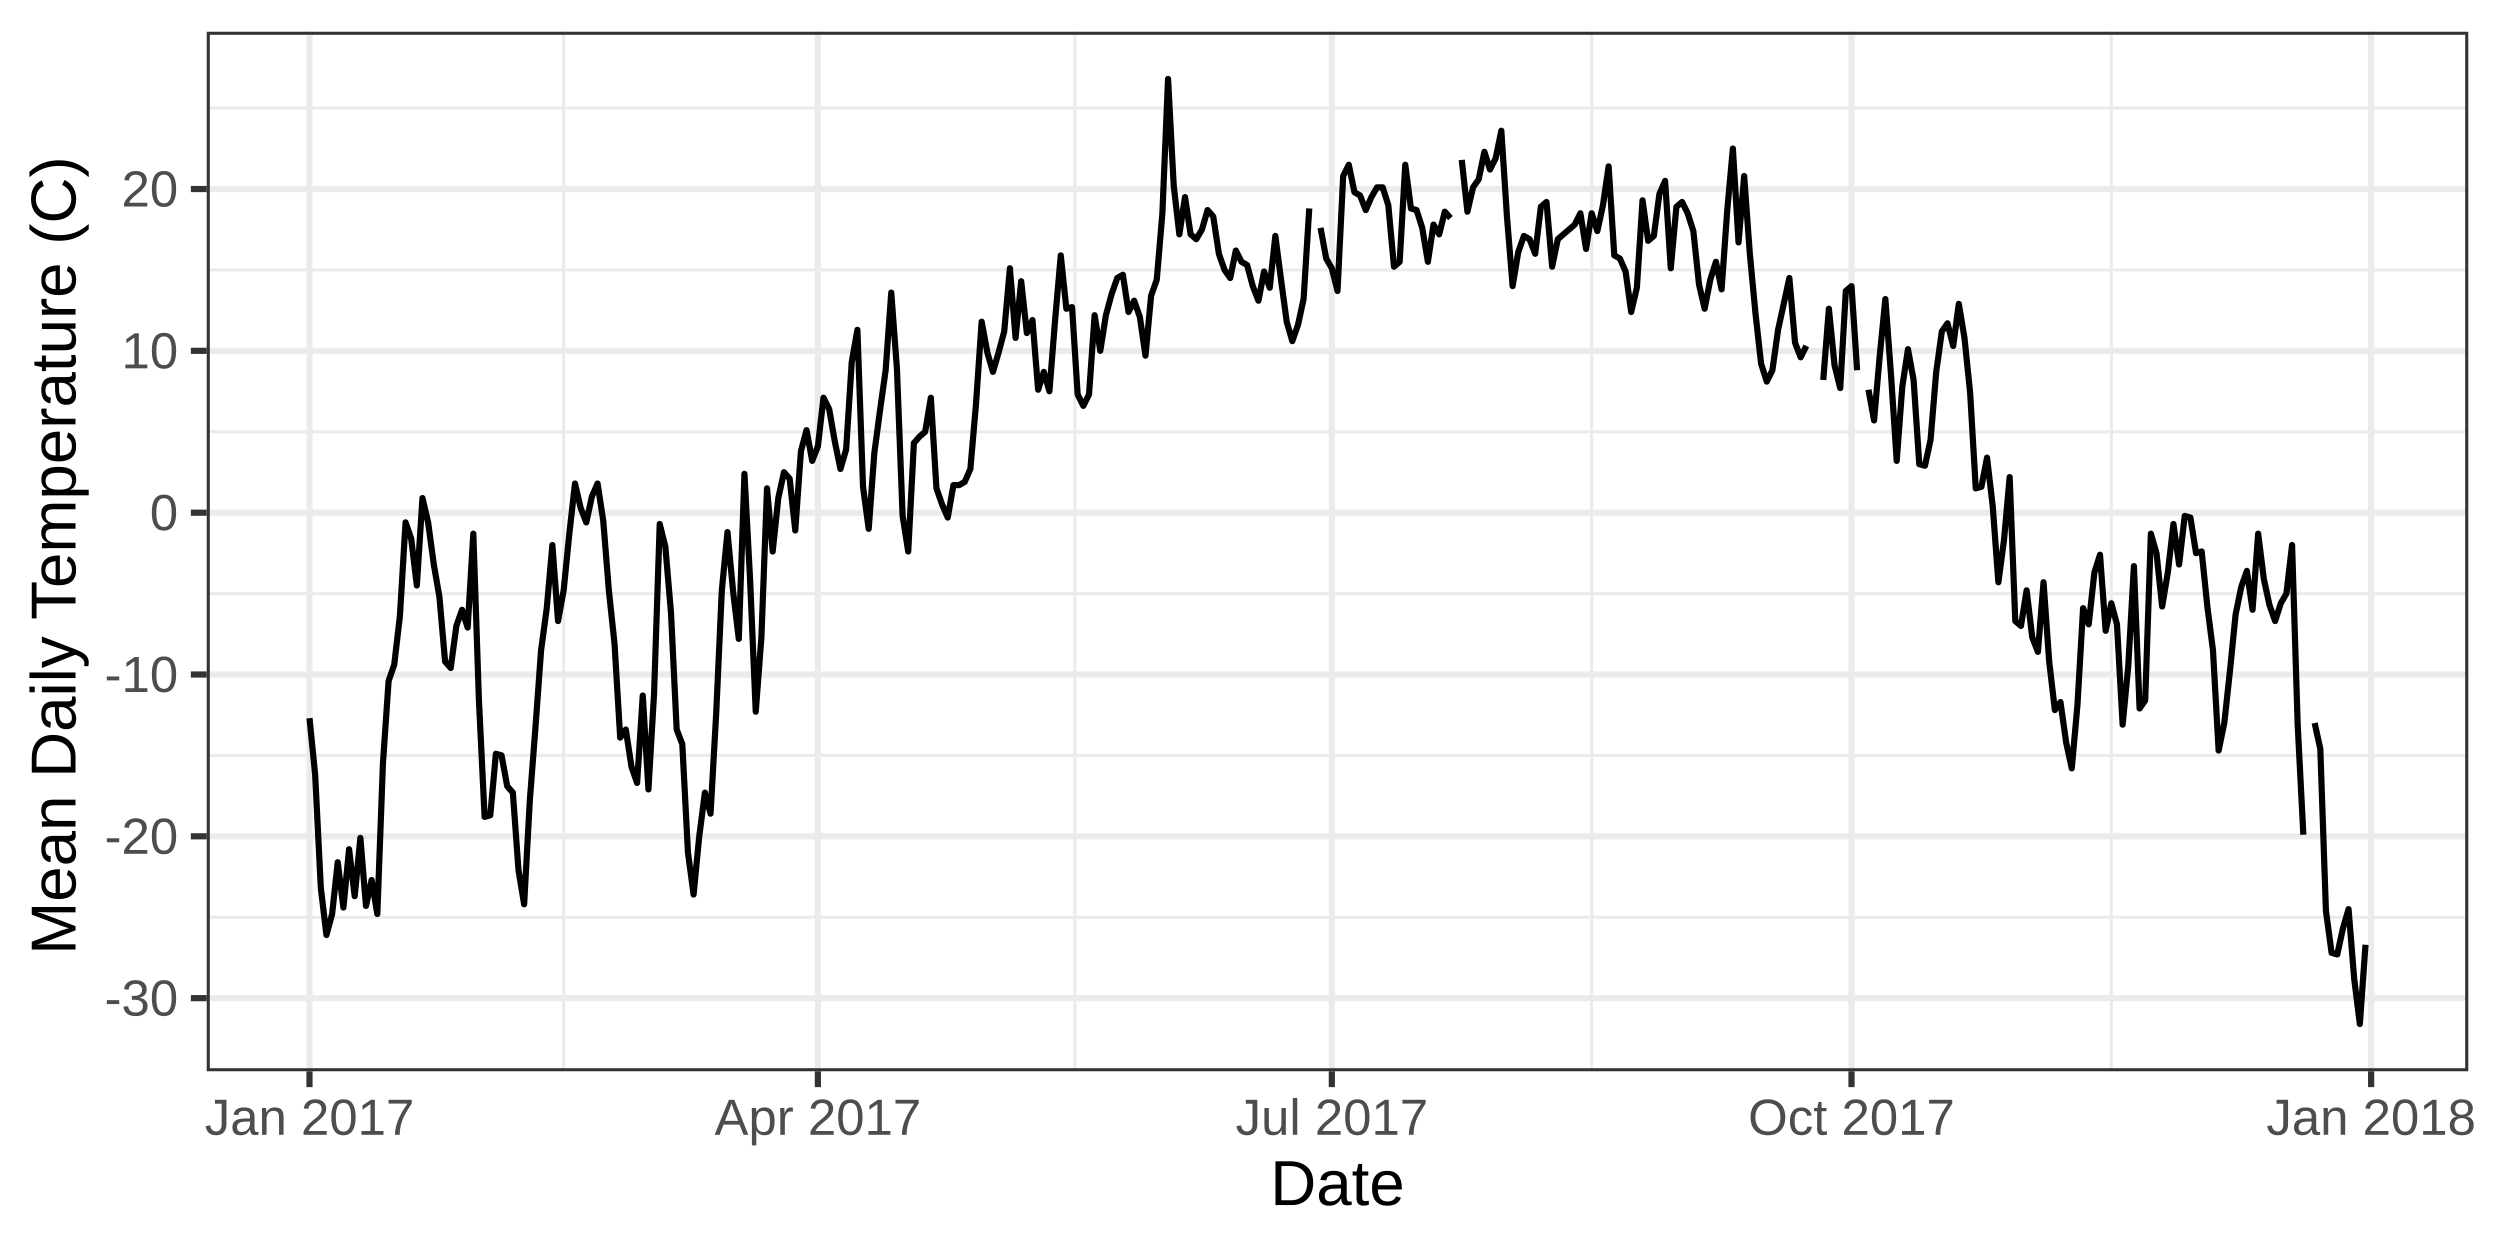
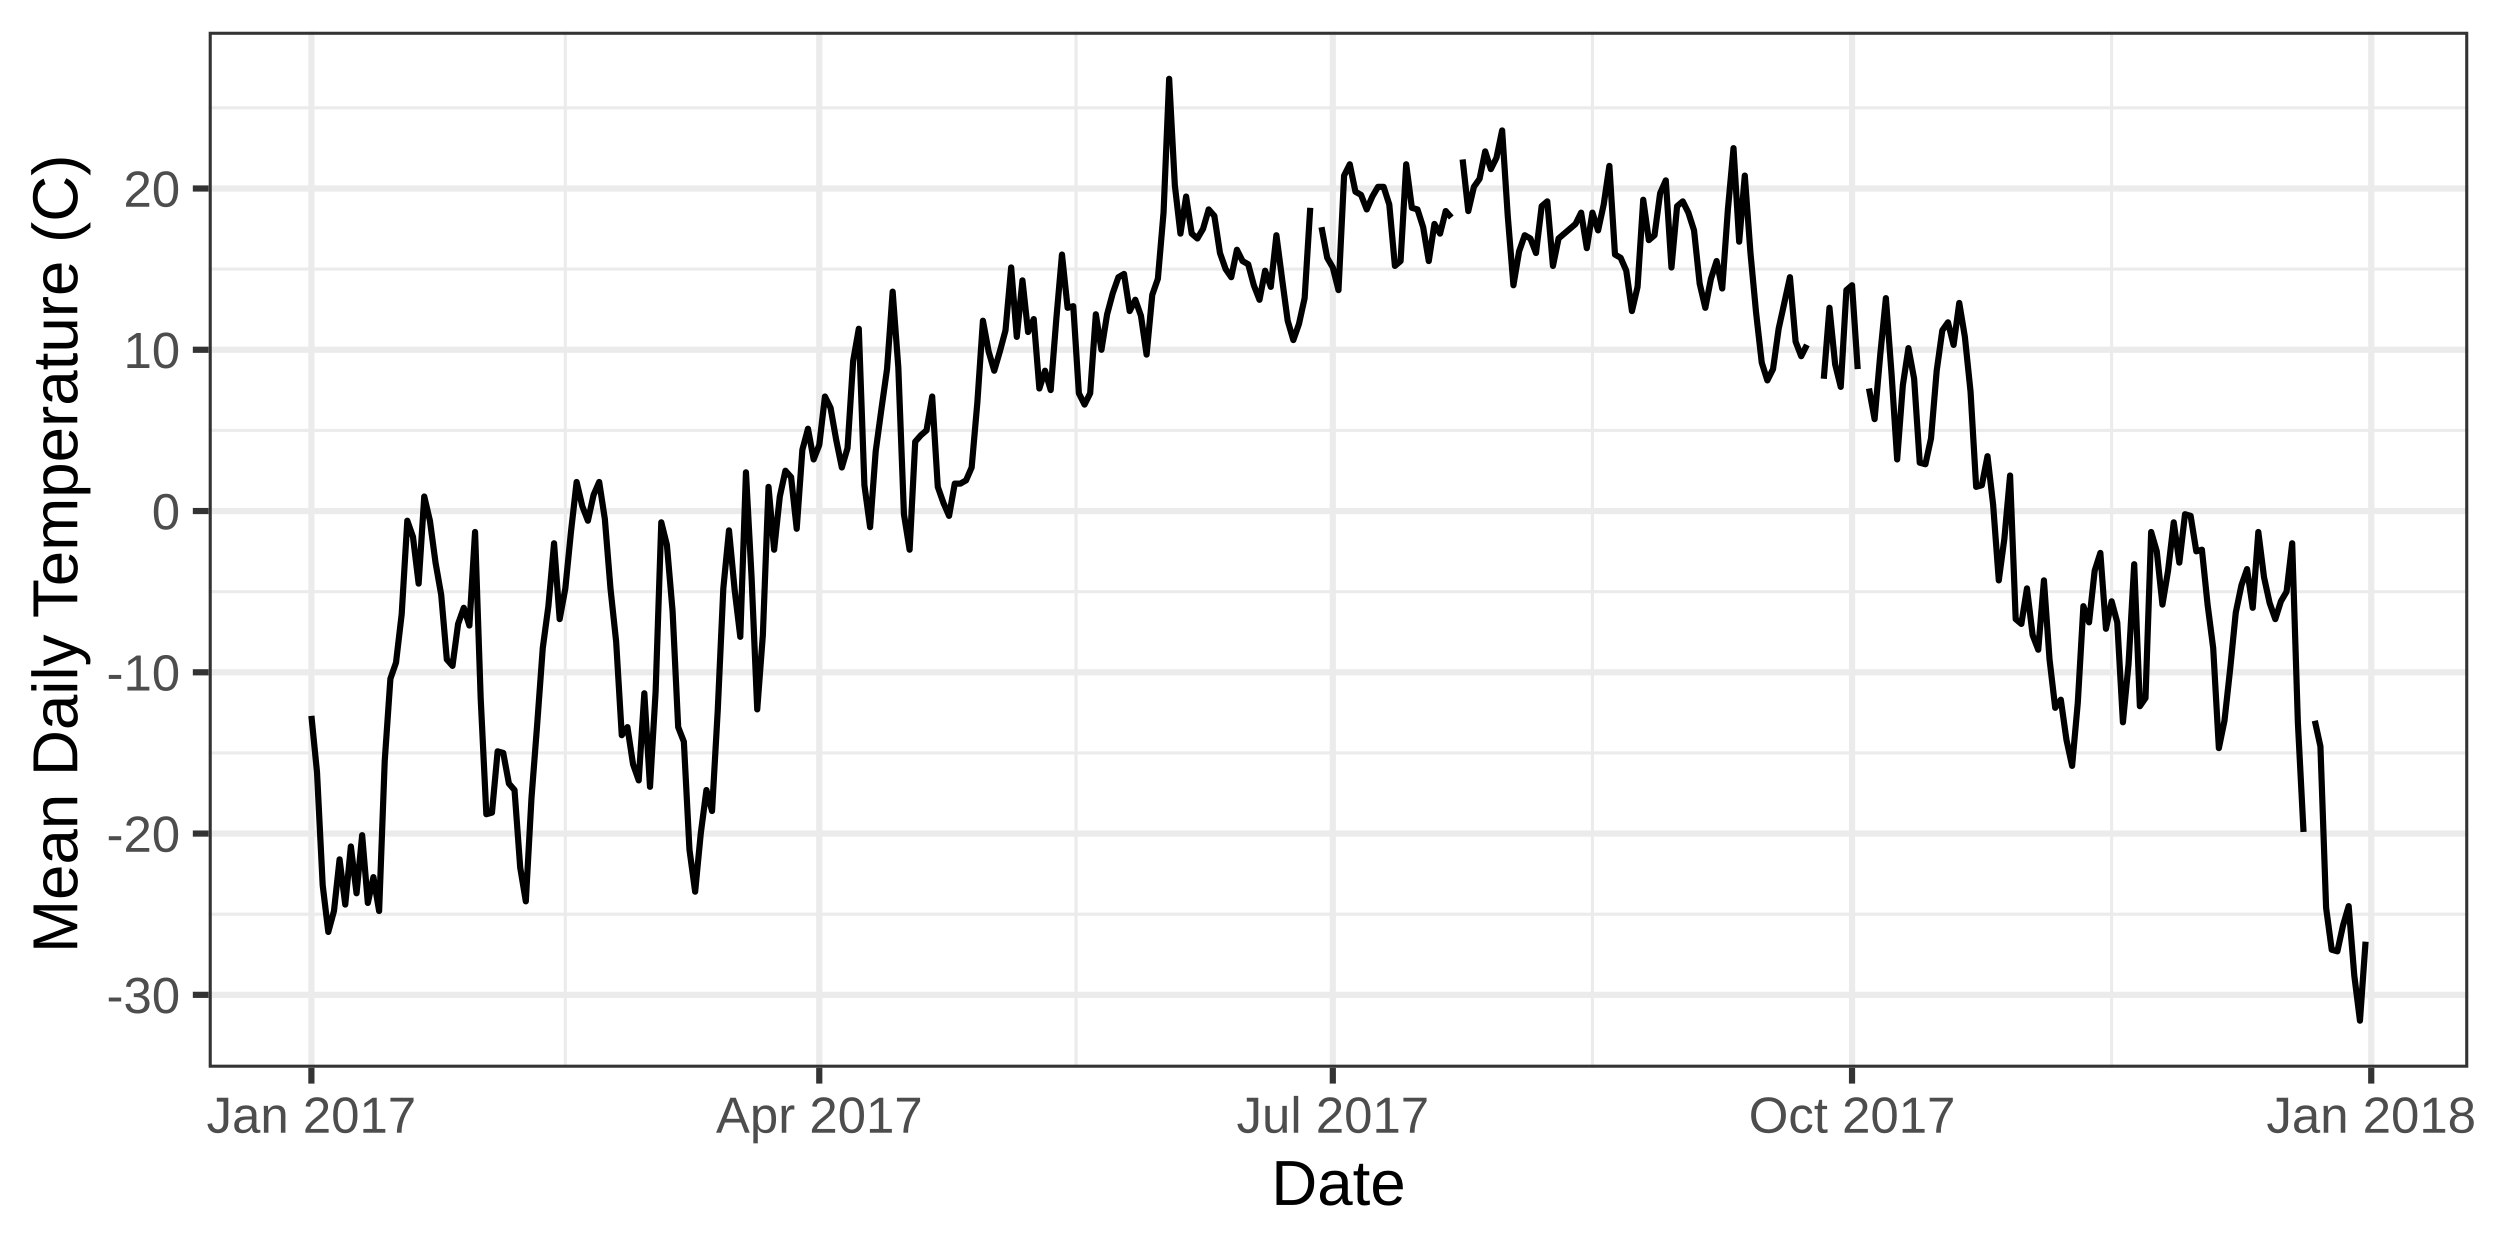
<svg xmlns="http://www.w3.org/2000/svg" viewBox="0 0 432.00 216.00">
  <defs>
    <style type="text/css">
    line, polyline, polygon, path, rect, circle {
      fill: none;
      stroke: #000000;
      stroke-linecap: round;
      stroke-linejoin: round;
      stroke-miterlimit: 10.00;
    }
  </style>
  </defs>
  <rect width="100%" height="100%" style="stroke: none; fill: #FFFFFF;" />
-   <rect x="0.00" y="0.00" width="432.00" height="216.00" style="stroke-width: 1.07; stroke: #FFFFFF; fill: #FFFFFF;" />
+   <rect x="0.00" y="0" width="432.00" height="216.00" style="stroke-width: 1.07; stroke: #FFFFFF; fill: #FFFFFF;" />
  <defs>
-     <clipPath id="cpMzUuNzJ8NDI2LjUyfDE4NS4xMnw1LjQ4">
-       <rect x="35.72" y="5.48" width="390.80" height="179.64" />
+     <clipPath id="cpMzYuMDZ8NDI2LjUyfDE4NC41MXw1LjQ4">
+       <rect x="36.06" y="5.48" width="390.46" height="179.03" />
    </clipPath>
  </defs>
-   <rect x="35.72" y="5.48" width="390.80" height="179.64" style="stroke-width: 1.07; stroke: none; fill: #FFFFFF;" clip-path="url(#cpMzUuNzJ8NDI2LjUyfDE4NS4xMnw1LjQ4)" />
-   <polyline points="35.72,158.50 426.52,158.50 " style="stroke-width: 0.53; stroke: #EBEBEB; stroke-linecap: butt;" clip-path="url(#cpMzUuNzJ8NDI2LjUyfDE4NS4xMnw1LjQ4)" />
-   <polyline points="35.72,130.53 426.52,130.53 " style="stroke-width: 0.53; stroke: #EBEBEB; stroke-linecap: butt;" clip-path="url(#cpMzUuNzJ8NDI2LjUyfDE4NS4xMnw1LjQ4)" />
-   <polyline points="35.72,102.57 426.52,102.57 " style="stroke-width: 0.53; stroke: #EBEBEB; stroke-linecap: butt;" clip-path="url(#cpMzUuNzJ8NDI2LjUyfDE4NS4xMnw1LjQ4)" />
-   <polyline points="35.72,74.61 426.52,74.61 " style="stroke-width: 0.53; stroke: #EBEBEB; stroke-linecap: butt;" clip-path="url(#cpMzUuNzJ8NDI2LjUyfDE4NS4xMnw1LjQ4)" />
-   <polyline points="35.72,46.64 426.52,46.64 " style="stroke-width: 0.53; stroke: #EBEBEB; stroke-linecap: butt;" clip-path="url(#cpMzUuNzJ8NDI2LjUyfDE4NS4xMnw1LjQ4)" />
-   <polyline points="35.72,18.68 426.52,18.68 " style="stroke-width: 0.53; stroke: #EBEBEB; stroke-linecap: butt;" clip-path="url(#cpMzUuNzJ8NDI2LjUyfDE4NS4xMnw1LjQ4)" />
-   <polyline points="97.40,185.12 97.40,5.48 " style="stroke-width: 0.53; stroke: #EBEBEB; stroke-linecap: butt;" clip-path="url(#cpMzUuNzJ8NDI2LjUyfDE4NS4xMnw1LjQ4)" />
-   <polyline points="185.74,185.12 185.74,5.48 " style="stroke-width: 0.53; stroke: #EBEBEB; stroke-linecap: butt;" clip-path="url(#cpMzUuNzJ8NDI2LjUyfDE4NS4xMnw1LjQ4)" />
-   <polyline points="275.04,185.12 275.04,5.48 " style="stroke-width: 0.53; stroke: #EBEBEB; stroke-linecap: butt;" clip-path="url(#cpMzUuNzJ8NDI2LjUyfDE4NS4xMnw1LjQ4)" />
-   <polyline points="364.84,185.12 364.84,5.48 " style="stroke-width: 0.53; stroke: #EBEBEB; stroke-linecap: butt;" clip-path="url(#cpMzUuNzJ8NDI2LjUyfDE4NS4xMnw1LjQ4)" />
-   <polyline points="35.72,172.48 426.52,172.48 " style="stroke-width: 1.07; stroke: #EBEBEB; stroke-linecap: butt;" clip-path="url(#cpMzUuNzJ8NDI2LjUyfDE4NS4xMnw1LjQ4)" />
-   <polyline points="35.72,144.51 426.52,144.51 " style="stroke-width: 1.07; stroke: #EBEBEB; stroke-linecap: butt;" clip-path="url(#cpMzUuNzJ8NDI2LjUyfDE4NS4xMnw1LjQ4)" />
-   <polyline points="35.72,116.55 426.52,116.55 " style="stroke-width: 1.07; stroke: #EBEBEB; stroke-linecap: butt;" clip-path="url(#cpMzUuNzJ8NDI2LjUyfDE4NS4xMnw1LjQ4)" />
-   <polyline points="35.72,88.59 426.52,88.59 " style="stroke-width: 1.07; stroke: #EBEBEB; stroke-linecap: butt;" clip-path="url(#cpMzUuNzJ8NDI2LjUyfDE4NS4xMnw1LjQ4)" />
-   <polyline points="35.72,60.62 426.52,60.62 " style="stroke-width: 1.07; stroke: #EBEBEB; stroke-linecap: butt;" clip-path="url(#cpMzUuNzJ8NDI2LjUyfDE4NS4xMnw1LjQ4)" />
-   <polyline points="35.72,32.66 426.52,32.66 " style="stroke-width: 1.07; stroke: #EBEBEB; stroke-linecap: butt;" clip-path="url(#cpMzUuNzJ8NDI2LjUyfDE4NS4xMnw1LjQ4)" />
-   <polyline points="53.48,185.12 53.48,5.48 " style="stroke-width: 1.07; stroke: #EBEBEB; stroke-linecap: butt;" clip-path="url(#cpMzUuNzJ8NDI2LjUyfDE4NS4xMnw1LjQ4)" />
-   <polyline points="141.33,185.12 141.33,5.48 " style="stroke-width: 1.07; stroke: #EBEBEB; stroke-linecap: butt;" clip-path="url(#cpMzUuNzJ8NDI2LjUyfDE4NS4xMnw1LjQ4)" />
-   <polyline points="230.14,185.12 230.14,5.48 " style="stroke-width: 1.07; stroke: #EBEBEB; stroke-linecap: butt;" clip-path="url(#cpMzUuNzJ8NDI2LjUyfDE4NS4xMnw1LjQ4)" />
-   <polyline points="319.94,185.12 319.94,5.48 " style="stroke-width: 1.07; stroke: #EBEBEB; stroke-linecap: butt;" clip-path="url(#cpMzUuNzJ8NDI2LjUyfDE4NS4xMnw1LjQ4)" />
-   <polyline points="409.73,185.12 409.73,5.48 " style="stroke-width: 1.07; stroke: #EBEBEB; stroke-linecap: butt;" clip-path="url(#cpMzUuNzJ8NDI2LjUyfDE4NS4xMnw1LjQ4)" />
-   <polyline points="53.48,124.10 54.46,133.89 55.44,153.46 56.41,161.57 57.39,157.94 58.36,148.99 59.34,156.82 60.32,146.75 61.29,154.86 62.27,144.79 63.24,156.54 64.22,152.07 65.20,157.94 66.17,131.93 67.15,117.67 68.12,114.87 69.10,106.48 70.08,90.27 71.05,93.06 72.03,101.17 73.00,86.07 73.98,90.27 74.96,97.54 75.93,103.13 76.91,114.31 77.88,115.43 78.86,108.16 79.84,105.37 80.81,108.44 81.79,92.22 82.76,121.03 83.74,141.16 84.72,140.88 85.69,130.25 86.67,130.53 87.64,135.85 88.62,136.96 89.60,150.39 90.57,156.26 91.55,138.36 92.52,125.78 93.50,112.36 94.48,105.09 95.45,94.18 96.43,107.32 97.40,102.01 98.38,92.22 99.36,83.55 100.33,87.75 101.31,90.27 102.28,85.79 103.26,83.55 104.24,89.99 105.21,102.01 106.19,111.24 107.17,127.46 108.14,126.06 109.12,132.49 110.09,135.29 111.07,120.19 112.05,136.41 113.02,119.91 114.00,90.55 114.97,94.46 115.95,105.93 116.93,126.06 117.90,128.58 118.88,147.31 119.85,154.58 120.83,144.51 121.81,136.96 122.78,140.60 123.76,123.26 124.73,102.01 125.71,91.94 126.69,102.29 127.66,110.40 128.64,81.88 129.61,100.05 130.59,122.98 131.57,110.12 132.54,84.39 133.52,95.30 134.49,86.07 135.47,81.60 136.45,82.72 137.42,91.66 138.40,77.96 139.37,74.33 140.35,79.64 141.33,77.12 142.30,68.73 143.28,70.69 144.25,76.28 145.23,81.04 146.21,77.68 147.18,62.58 148.16,56.99 149.13,84.11 150.11,91.38 151.09,78.24 152.06,70.97 153.04,63.98 154.01,50.56 154.99,63.70 155.97,89.15 156.94,95.30 157.92,76.56 158.89,75.44 159.87,74.61 160.85,68.73 161.82,84.39 162.80,87.19 163.77,89.43 164.75,83.83 165.73,83.83 166.70,83.27 167.68,81.04 168.65,69.85 169.63,55.59 170.61,60.90 171.58,64.26 172.56,60.90 173.53,57.27 174.51,46.36 175.49,58.39 176.46,48.60 177.44,57.55 178.41,55.31 179.39,67.34 180.37,64.26 181.34,67.61 182.32,55.31 183.30,44.13 184.27,53.35 185.25,53.07 186.22,68.17 187.20,70.13 188.18,68.17 189.15,54.47 190.13,60.62 191.10,54.47 192.08,50.84 193.06,48.04 194.03,47.48 195.01,53.91 195.98,51.96 196.96,54.75 197.94,61.46 198.91,51.12 199.89,48.32 200.86,36.85 201.84,13.64 202.82,32.10 203.79,40.49 204.77,34.06 205.74,40.49 206.72,41.33 207.70,39.65 208.67,36.30 209.65,37.41 210.62,43.85 211.60,46.64 212.58,48.04 213.55,43.29 214.53,45.24 215.50,45.80 216.48,49.44 217.46,51.96 218.43,46.92 219.41,49.72 220.38,40.77 221.36,48.32 222.34,55.59 223.31,58.95 224.29,56.15 225.26,51.68 226.24,36.02 " style="stroke-width: 1.07; stroke-linecap: butt;" clip-path="url(#cpMzUuNzJ8NDI2LjUyfDE4NS4xMnw1LjQ4)" />
-   <polyline points="228.19,39.37 229.17,44.68 230.14,46.36 231.12,50.28 232.10,30.42 233.07,28.47 234.05,33.22 235.02,33.78 236.00,36.30 236.98,34.06 237.95,32.38 238.93,32.38 239.90,35.46 240.88,46.08 241.86,45.24 242.83,28.47 243.81,36.02 244.78,36.30 245.76,39.37 246.74,45.24 247.71,38.81 248.69,40.49 249.66,36.58 250.64,37.69 " style="stroke-width: 1.07; stroke-linecap: butt;" clip-path="url(#cpMzUuNzJ8NDI2LjUyfDE4NS4xMnw1LjQ4)" />
-   <polyline points="252.59,27.63 253.57,36.58 254.54,32.38 255.52,30.98 256.50,26.23 257.47,29.30 258.45,27.35 259.43,22.59 260.40,37.41 261.38,49.44 262.35,43.57 263.33,40.77 264.31,41.33 265.28,43.85 266.26,35.74 267.23,34.90 268.21,46.08 269.19,41.33 270.16,40.49 271.14,39.65 272.11,38.81 273.09,36.85 274.07,43.01 275.04,36.85 276.02,39.93 276.99,35.46 277.97,28.75 278.95,44.13 279.92,44.68 280.90,46.92 281.87,53.91 282.85,49.72 283.83,34.62 284.80,41.61 285.78,40.77 286.75,33.50 287.73,31.26 288.71,46.36 289.68,35.74 290.66,34.90 291.63,36.85 292.61,39.93 293.59,49.16 294.56,53.35 295.54,48.32 296.51,45.24 297.49,50.00 298.47,36.30 299.44,25.67 300.42,41.89 301.39,30.42 302.37,43.85 303.35,54.19 304.32,62.86 305.30,65.94 306.27,63.98 307.25,56.99 308.23,52.51 309.20,48.04 310.18,59.23 311.15,61.74 312.13,59.78 " style="stroke-width: 1.07; stroke-linecap: butt;" clip-path="url(#cpMzUuNzJ8NDI2LjUyfDE4NS4xMnw1LjQ4)" />
-   <polyline points="315.06,65.66 316.03,53.35 317.01,63.14 317.99,67.06 318.96,50.28 319.94,49.44 320.91,63.98 " style="stroke-width: 1.07; stroke-linecap: butt;" clip-path="url(#cpMzUuNzJ8NDI2LjUyfDE4NS4xMnw1LjQ4)" />
-   <polyline points="322.87,67.34 323.84,72.65 324.82,61.46 325.79,51.68 326.77,64.82 327.75,79.64 328.72,66.78 329.70,60.34 330.67,65.66 331.65,80.20 332.63,80.48 333.60,76.00 334.58,64.26 335.55,57.27 336.53,55.87 337.51,59.78 338.48,52.51 339.46,58.39 340.44,67.89 341.41,84.39 342.39,84.11 343.36,79.08 344.34,87.47 345.32,100.61 346.29,93.34 347.27,82.44 348.24,107.32 349.22,108.16 350.20,102.01 351.17,110.12 352.15,112.64 353.12,100.61 354.10,114.31 355.08,122.70 356.05,121.31 357.03,128.30 358.00,132.77 358.98,121.86 359.96,105.09 360.93,107.88 361.91,98.93 362.88,95.86 363.86,109.00 364.84,104.25 365.81,107.88 366.79,125.22 367.76,115.15 368.74,97.82 369.72,122.42 370.69,121.03 371.67,92.22 372.64,95.58 373.62,104.81 374.60,98.93 375.57,90.55 376.55,97.54 377.52,89.15 378.50,89.43 379.48,95.58 380.45,95.30 381.43,104.81 382.40,112.36 383.38,129.69 384.36,124.94 385.33,115.99 386.31,106.20 387.28,101.45 388.26,98.65 389.24,105.37 390.21,92.22 391.19,100.05 392.16,104.53 393.14,107.32 394.12,104.25 395.09,102.57 396.07,94.18 397.04,125.22 398.02,144.24 " style="stroke-width: 1.07; stroke-linecap: butt;" clip-path="url(#cpMzUuNzJ8NDI2LjUyfDE4NS4xMnw1LjQ4)" />
-   <polyline points="399.97,124.94 400.95,129.41 401.92,157.38 402.90,164.65 403.88,164.93 404.85,160.45 405.83,157.10 406.80,169.12 407.78,176.95 408.76,163.25 " style="stroke-width: 1.07; stroke-linecap: butt;" clip-path="url(#cpMzUuNzJ8NDI2LjUyfDE4NS4xMnw1LjQ4)" />
-   <rect x="35.72" y="5.48" width="390.80" height="179.64" style="stroke-width: 1.07; stroke: #333333;" clip-path="url(#cpMzUuNzJ8NDI2LjUyfDE4NS4xMnw1LjQ4)" />
+   <rect x="36.06" y="5.48" width="390.46" height="179.03" style="stroke-width: 1.07; stroke: none; fill: #FFFFFF;" clip-path="url(#cpMzYuMDZ8NDI2LjUyfDE4NC41MXw1LjQ4)" />
+   <polyline points="36.06,157.98 426.52,157.98 " style="stroke-width: 0.53; stroke: #EBEBEB; stroke-linecap: butt;" clip-path="url(#cpMzYuMDZ8NDI2LjUyfDE4NC41MXw1LjQ4)" />
+   <polyline points="36.06,130.11 426.52,130.11 " style="stroke-width: 0.53; stroke: #EBEBEB; stroke-linecap: butt;" clip-path="url(#cpMzYuMDZ8NDI2LjUyfDE4NC41MXw1LjQ4)" />
+   <polyline points="36.06,102.24 426.52,102.24 " style="stroke-width: 0.53; stroke: #EBEBEB; stroke-linecap: butt;" clip-path="url(#cpMzYuMDZ8NDI2LjUyfDE4NC41MXw1LjQ4)" />
+   <polyline points="36.06,74.37 426.52,74.37 " style="stroke-width: 0.53; stroke: #EBEBEB; stroke-linecap: butt;" clip-path="url(#cpMzYuMDZ8NDI2LjUyfDE4NC41MXw1LjQ4)" />
+   <polyline points="36.06,46.50 426.52,46.50 " style="stroke-width: 0.53; stroke: #EBEBEB; stroke-linecap: butt;" clip-path="url(#cpMzYuMDZ8NDI2LjUyfDE4NC41MXw1LjQ4)" />
+   <polyline points="36.06,18.63 426.52,18.63 " style="stroke-width: 0.53; stroke: #EBEBEB; stroke-linecap: butt;" clip-path="url(#cpMzYuMDZ8NDI2LjUyfDE4NC41MXw1LjQ4)" />
+   <polyline points="97.69,184.51 97.69,5.48 " style="stroke-width: 0.53; stroke: #EBEBEB; stroke-linecap: butt;" clip-path="url(#cpMzYuMDZ8NDI2LjUyfDE4NC41MXw1LjQ4)" />
+   <polyline points="185.94,184.51 185.94,5.48 " style="stroke-width: 0.53; stroke: #EBEBEB; stroke-linecap: butt;" clip-path="url(#cpMzYuMDZ8NDI2LjUyfDE4NC41MXw1LjQ4)" />
+   <polyline points="275.17,184.51 275.17,5.48 " style="stroke-width: 0.53; stroke: #EBEBEB; stroke-linecap: butt;" clip-path="url(#cpMzYuMDZ8NDI2LjUyfDE4NC41MXw1LjQ4)" />
+   <polyline points="364.89,184.51 364.89,5.48 " style="stroke-width: 0.53; stroke: #EBEBEB; stroke-linecap: butt;" clip-path="url(#cpMzYuMDZ8NDI2LjUyfDE4NC41MXw1LjQ4)" />
+   <polyline points="36.06,171.91 426.52,171.91 " style="stroke-width: 1.07; stroke: #EBEBEB; stroke-linecap: butt;" clip-path="url(#cpMzYuMDZ8NDI2LjUyfDE4NC41MXw1LjQ4)" />
+   <polyline points="36.06,144.04 426.52,144.04 " style="stroke-width: 1.07; stroke: #EBEBEB; stroke-linecap: butt;" clip-path="url(#cpMzYuMDZ8NDI2LjUyfDE4NC41MXw1LjQ4)" />
+   <polyline points="36.06,116.17 426.52,116.17 " style="stroke-width: 1.07; stroke: #EBEBEB; stroke-linecap: butt;" clip-path="url(#cpMzYuMDZ8NDI2LjUyfDE4NC41MXw1LjQ4)" />
+   <polyline points="36.06,88.31 426.52,88.31 " style="stroke-width: 1.07; stroke: #EBEBEB; stroke-linecap: butt;" clip-path="url(#cpMzYuMDZ8NDI2LjUyfDE4NC41MXw1LjQ4)" />
+   <polyline points="36.06,60.44 426.52,60.44 " style="stroke-width: 1.07; stroke: #EBEBEB; stroke-linecap: butt;" clip-path="url(#cpMzYuMDZ8NDI2LjUyfDE4NC41MXw1LjQ4)" />
+   <polyline points="36.06,32.57 426.52,32.57 " style="stroke-width: 1.07; stroke: #EBEBEB; stroke-linecap: butt;" clip-path="url(#cpMzYuMDZ8NDI2LjUyfDE4NC41MXw1LjQ4)" />
+   <polyline points="53.81,184.51 53.81,5.48 " style="stroke-width: 1.07; stroke: #EBEBEB; stroke-linecap: butt;" clip-path="url(#cpMzYuMDZ8NDI2LjUyfDE4NC41MXw1LjQ4)" />
+   <polyline points="141.57,184.51 141.57,5.48 " style="stroke-width: 1.07; stroke: #EBEBEB; stroke-linecap: butt;" clip-path="url(#cpMzYuMDZ8NDI2LjUyfDE4NC41MXw1LjQ4)" />
+   <polyline points="230.31,184.51 230.31,5.48 " style="stroke-width: 1.07; stroke: #EBEBEB; stroke-linecap: butt;" clip-path="url(#cpMzYuMDZ8NDI2LjUyfDE4NC41MXw1LjQ4)" />
+   <polyline points="320.03,184.51 320.03,5.48 " style="stroke-width: 1.07; stroke: #EBEBEB; stroke-linecap: butt;" clip-path="url(#cpMzYuMDZ8NDI2LjUyfDE4NC41MXw1LjQ4)" />
+   <polyline points="409.75,184.51 409.75,5.48 " style="stroke-width: 1.07; stroke: #EBEBEB; stroke-linecap: butt;" clip-path="url(#cpMzYuMDZ8NDI2LjUyfDE4NC41MXw1LjQ4)" />
+   <polyline points="53.81,123.70 54.78,133.45 55.76,152.96 56.73,161.04 57.71,157.42 58.68,148.50 59.66,156.31 60.63,146.27 61.61,154.36 62.58,144.32 63.56,156.03 64.53,151.57 65.51,157.42 66.48,131.50 67.46,117.29 68.43,114.50 69.41,106.14 70.38,89.98 71.36,92.76 72.34,100.85 73.31,85.80 74.29,89.98 75.26,97.22 76.24,102.80 77.21,113.95 78.19,115.06 79.16,107.81 80.14,105.03 81.11,108.09 82.09,91.93 83.06,120.63 84.04,140.70 85.01,140.42 85.99,129.83 86.96,130.11 87.94,135.40 88.91,136.52 89.89,149.90 90.86,155.75 91.84,137.91 92.81,125.37 93.79,111.99 94.76,104.75 95.74,93.88 96.71,106.98 97.69,101.68 98.66,91.93 99.64,83.29 100.62,87.47 101.59,89.98 102.57,85.52 103.54,83.29 104.52,89.70 105.49,101.68 106.47,110.88 107.44,127.04 108.42,125.65 109.39,132.06 110.37,134.85 111.34,119.80 112.32,135.96 113.29,119.52 114.27,90.26 115.24,94.16 116.22,105.58 117.19,125.65 118.17,128.16 119.14,146.83 120.12,154.08 121.09,144.04 122.07,136.52 123.04,140.14 124.02,122.86 124.99,101.68 125.97,91.65 126.95,101.96 127.92,110.04 128.90,81.62 129.87,99.73 130.85,122.58 131.82,109.76 132.80,84.13 133.77,94.99 134.75,85.80 135.72,81.34 136.70,82.45 137.67,91.37 138.65,77.72 139.62,74.09 140.60,79.39 141.57,76.88 142.55,68.52 143.52,70.47 144.50,76.04 145.47,80.78 146.45,77.44 147.42,62.39 148.40,56.81 149.37,83.85 150.35,91.09 151.32,77.99 152.30,70.75 153.28,63.78 154.25,50.40 155.23,63.50 156.20,88.86 157.18,94.99 158.15,76.32 159.13,75.21 160.10,74.37 161.08,68.52 162.05,84.13 163.03,86.91 164.00,89.14 164.98,83.57 165.95,83.57 166.93,83.01 167.90,80.78 168.88,69.63 169.85,55.42 170.83,60.72 171.80,64.06 172.78,60.72 173.75,57.09 174.73,46.22 175.70,58.21 176.68,48.45 177.65,57.37 178.63,55.14 179.60,67.13 180.58,64.06 181.56,67.40 182.53,55.14 183.51,43.99 184.48,53.19 185.46,52.91 186.43,67.96 187.41,69.91 188.38,67.96 189.36,54.31 190.33,60.44 191.31,54.31 192.28,50.68 193.26,47.90 194.23,47.34 195.21,53.75 196.18,51.80 197.16,54.58 198.13,61.27 199.11,50.96 200.08,48.17 201.06,36.75 202.03,13.62 203.01,32.01 203.98,40.37 204.96,33.96 205.93,40.37 206.91,41.21 207.89,39.54 208.86,36.19 209.84,37.31 210.81,43.72 211.79,46.50 212.76,47.90 213.74,43.16 214.71,45.11 215.69,45.67 216.66,49.29 217.64,51.80 218.61,46.78 219.59,49.57 220.56,40.65 221.54,48.17 222.51,55.42 223.49,58.76 224.46,55.98 225.44,51.52 226.41,35.91 " style="stroke-width: 1.07; stroke-linecap: butt;" clip-path="url(#cpMzYuMDZ8NDI2LjUyfDE4NC41MXw1LjQ4)" />
+   <polyline points="228.36,39.26 229.34,44.55 230.31,46.22 231.29,50.13 232.26,30.34 233.24,28.39 234.22,33.13 235.19,33.68 236.17,36.19 237.14,33.96 238.12,32.29 239.09,32.29 240.07,35.35 241.04,45.95 242.02,45.11 242.99,28.39 243.97,35.91 244.94,36.19 245.92,39.26 246.89,45.11 247.87,38.70 248.84,40.37 249.82,36.47 250.79,37.58 " style="stroke-width: 1.07; stroke-linecap: butt;" clip-path="url(#cpMzYuMDZ8NDI2LjUyfDE4NC41MXw1LjQ4)" />
+   <polyline points="252.74,27.55 253.72,36.47 254.69,32.29 255.67,30.90 256.64,26.16 257.62,29.22 258.59,27.27 259.57,22.54 260.54,37.31 261.52,49.29 262.50,43.44 263.47,40.65 264.45,41.21 265.42,43.72 266.40,35.63 267.37,34.80 268.35,45.95 269.32,41.21 270.30,40.37 271.27,39.54 272.25,38.70 273.22,36.75 274.20,42.88 275.17,36.75 276.15,39.81 277.12,35.35 278.10,28.67 279.07,43.99 280.05,44.55 281.02,46.78 282.00,53.75 282.97,49.57 283.95,34.52 284.92,41.49 285.90,40.65 286.87,33.40 287.85,31.17 288.83,46.22 289.80,35.63 290.78,34.80 291.75,36.75 292.73,39.81 293.70,49.01 294.68,53.19 295.65,48.17 296.63,45.11 297.60,49.85 298.58,36.19 299.55,25.60 300.53,41.76 301.50,30.34 302.48,43.72 303.45,54.03 304.43,62.67 305.40,65.73 306.38,63.78 307.35,56.81 308.33,52.35 309.30,47.90 310.28,59.04 311.25,61.55 312.23,59.60 " style="stroke-width: 1.07; stroke-linecap: butt;" clip-path="url(#cpMzYuMDZ8NDI2LjUyfDE4NC41MXw1LjQ4)" />
+   <polyline points="315.15,65.45 316.13,53.19 317.11,62.95 318.08,66.85 319.06,50.13 320.03,49.29 321.01,63.78 " style="stroke-width: 1.07; stroke-linecap: butt;" clip-path="url(#cpMzYuMDZ8NDI2LjUyfDE4NC41MXw1LjQ4)" />
+   <polyline points="322.96,67.13 323.93,72.42 324.91,61.27 325.88,51.52 326.86,64.62 327.83,79.39 328.81,66.57 329.78,60.16 330.76,65.45 331.73,79.95 332.71,80.22 333.68,75.76 334.66,64.06 335.63,57.09 336.61,55.70 337.58,59.60 338.56,52.35 339.53,58.21 340.51,67.68 341.48,84.13 342.46,83.85 343.44,78.83 344.41,87.19 345.39,100.29 346.36,93.04 347.34,82.17 348.31,106.98 349.29,107.81 350.26,101.68 351.24,109.76 352.21,112.27 353.19,100.29 354.16,113.95 355.14,122.31 356.11,120.91 357.09,127.88 358.06,132.34 359.04,121.47 360.01,104.75 360.99,107.54 361.96,98.62 362.94,95.55 363.91,108.65 364.89,103.91 365.86,107.54 366.84,124.81 367.81,114.78 368.79,97.50 369.77,122.03 370.74,120.63 371.72,91.93 372.69,95.27 373.67,104.47 374.64,98.62 375.62,90.26 376.59,97.22 377.57,88.86 378.54,89.14 379.52,95.27 380.49,94.99 381.47,104.47 382.44,111.99 383.42,129.27 384.39,124.54 385.37,115.62 386.34,105.86 387.32,101.13 388.29,98.34 389.27,105.03 390.24,91.93 391.22,99.73 392.19,104.19 393.17,106.98 394.14,103.91 395.12,102.24 396.09,93.88 397.07,124.81 398.05,143.76 " style="stroke-width: 1.07; stroke-linecap: butt;" clip-path="url(#cpMzYuMDZ8NDI2LjUyfDE4NC41MXw1LjQ4)" />
+   <polyline points="400.00,124.54 400.97,128.99 401.95,156.86 402.92,164.11 403.90,164.39 404.87,159.93 405.85,156.58 406.82,168.57 407.80,176.37 408.77,162.72 " style="stroke-width: 1.07; stroke-linecap: butt;" clip-path="url(#cpMzYuMDZ8NDI2LjUyfDE4NC41MXw1LjQ4)" />
+   <rect x="36.06" y="5.48" width="390.46" height="179.03" style="stroke-width: 1.07; stroke: #333333;" clip-path="url(#cpMzYuMDZ8NDI2LjUyfDE4NC41MXw1LjQ4)" />
  <defs>
    <clipPath id="cpMC4wMHw0MzIuMDB8MjE2LjAwfDAuMDA=">
      <rect x="0.00" y="0.00" width="432.00" height="216.00" />
    </clipPath>
  </defs>
  <g clip-path="url(#cpMC4wMHw0MzIuMDB8MjE2LjAwfDAuMDA=)">
-     <text x="18.07" y="175.51" style="font-size: 8.80px; fill: #4D4D4D; font-family: Arimo;" textLength="12.72px" lengthAdjust="spacingAndGlyphs">-30</text>
+     <text x="18.41" y="175.06" style="font-size: 8.80px; fill: #4D4D4D; font-family: Arial;" textLength="12.72px" lengthAdjust="spacingAndGlyphs">-30</text>
  </g>
  <g clip-path="url(#cpMC4wMHw0MzIuMDB8MjE2LjAwfDAuMDA=)">
-     <text x="18.07" y="147.54" style="font-size: 8.80px; fill: #4D4D4D; font-family: Arimo;" textLength="12.72px" lengthAdjust="spacingAndGlyphs">-20</text>
+     <text x="18.41" y="147.19" style="font-size: 8.80px; fill: #4D4D4D; font-family: Arial;" textLength="12.72px" lengthAdjust="spacingAndGlyphs">-20</text>
  </g>
  <g clip-path="url(#cpMC4wMHw0MzIuMDB8MjE2LjAwfDAuMDA=)">
-     <text x="18.07" y="119.58" style="font-size: 8.80px; fill: #4D4D4D; font-family: Arimo;" textLength="12.72px" lengthAdjust="spacingAndGlyphs">-10</text>
+     <text x="18.41" y="119.32" style="font-size: 8.80px; fill: #4D4D4D; font-family: Arial;" textLength="12.72px" lengthAdjust="spacingAndGlyphs">-10</text>
  </g>
  <g clip-path="url(#cpMC4wMHw0MzIuMDB8MjE2LjAwfDAuMDA=)">
-     <text x="25.89" y="91.61" style="font-size: 8.80px; fill: #4D4D4D; font-family: Arimo;" textLength="4.89px" lengthAdjust="spacingAndGlyphs">0</text>
+     <text x="26.23" y="91.46" style="font-size: 8.80px; fill: #4D4D4D; font-family: Arial;" textLength="4.89px" lengthAdjust="spacingAndGlyphs">0</text>
  </g>
  <g clip-path="url(#cpMC4wMHw0MzIuMDB8MjE2LjAwfDAuMDA=)">
-     <text x="21.00" y="63.65" style="font-size: 8.80px; fill: #4D4D4D; font-family: Arimo;" textLength="9.79px" lengthAdjust="spacingAndGlyphs">10</text>
+     <text x="21.34" y="63.59" style="font-size: 8.80px; fill: #4D4D4D; font-family: Arial;" textLength="9.79px" lengthAdjust="spacingAndGlyphs">10</text>
  </g>
  <g clip-path="url(#cpMC4wMHw0MzIuMDB8MjE2LjAwfDAuMDA=)">
-     <text x="21.00" y="35.69" style="font-size: 8.80px; fill: #4D4D4D; font-family: Arimo;" textLength="9.79px" lengthAdjust="spacingAndGlyphs">20</text>
+     <text x="21.34" y="35.72" style="font-size: 8.80px; fill: #4D4D4D; font-family: Arial;" textLength="9.79px" lengthAdjust="spacingAndGlyphs">20</text>
  </g>
-   <polyline points="32.98,172.48 35.72,172.48 " style="stroke-width: 1.07; stroke: #333333; stroke-linecap: butt;" clip-path="url(#cpMC4wMHw0MzIuMDB8MjE2LjAwfDAuMDA=)" />
-   <polyline points="32.98,144.51 35.72,144.51 " style="stroke-width: 1.07; stroke: #333333; stroke-linecap: butt;" clip-path="url(#cpMC4wMHw0MzIuMDB8MjE2LjAwfDAuMDA=)" />
-   <polyline points="32.98,116.55 35.72,116.55 " style="stroke-width: 1.07; stroke: #333333; stroke-linecap: butt;" clip-path="url(#cpMC4wMHw0MzIuMDB8MjE2LjAwfDAuMDA=)" />
-   <polyline points="32.98,88.59 35.72,88.59 " style="stroke-width: 1.07; stroke: #333333; stroke-linecap: butt;" clip-path="url(#cpMC4wMHw0MzIuMDB8MjE2LjAwfDAuMDA=)" />
-   <polyline points="32.98,60.62 35.72,60.62 " style="stroke-width: 1.07; stroke: #333333; stroke-linecap: butt;" clip-path="url(#cpMC4wMHw0MzIuMDB8MjE2LjAwfDAuMDA=)" />
-   <polyline points="32.98,32.66 35.72,32.66 " style="stroke-width: 1.07; stroke: #333333; stroke-linecap: butt;" clip-path="url(#cpMC4wMHw0MzIuMDB8MjE2LjAwfDAuMDA=)" />
-   <polyline points="53.48,187.86 53.48,185.12 " style="stroke-width: 1.07; stroke: #333333; stroke-linecap: butt;" clip-path="url(#cpMC4wMHw0MzIuMDB8MjE2LjAwfDAuMDA=)" />
-   <polyline points="141.33,187.86 141.33,185.12 " style="stroke-width: 1.07; stroke: #333333; stroke-linecap: butt;" clip-path="url(#cpMC4wMHw0MzIuMDB8MjE2LjAwfDAuMDA=)" />
-   <polyline points="230.14,187.86 230.14,185.12 " style="stroke-width: 1.07; stroke: #333333; stroke-linecap: butt;" clip-path="url(#cpMC4wMHw0MzIuMDB8MjE2LjAwfDAuMDA=)" />
-   <polyline points="319.94,187.86 319.94,185.12 " style="stroke-width: 1.07; stroke: #333333; stroke-linecap: butt;" clip-path="url(#cpMC4wMHw0MzIuMDB8MjE2LjAwfDAuMDA=)" />
-   <polyline points="409.73,187.86 409.73,185.12 " style="stroke-width: 1.07; stroke: #333333; stroke-linecap: butt;" clip-path="url(#cpMC4wMHw0MzIuMDB8MjE2LjAwfDAuMDA=)" />
+   <polyline points="33.32,171.91 36.06,171.91 " style="stroke-width: 1.07; stroke: #333333; stroke-linecap: butt;" clip-path="url(#cpMC4wMHw0MzIuMDB8MjE2LjAwfDAuMDA=)" />
+   <polyline points="33.32,144.04 36.06,144.04 " style="stroke-width: 1.07; stroke: #333333; stroke-linecap: butt;" clip-path="url(#cpMC4wMHw0MzIuMDB8MjE2LjAwfDAuMDA=)" />
+   <polyline points="33.32,116.17 36.06,116.17 " style="stroke-width: 1.07; stroke: #333333; stroke-linecap: butt;" clip-path="url(#cpMC4wMHw0MzIuMDB8MjE2LjAwfDAuMDA=)" />
+   <polyline points="33.32,88.31 36.06,88.31 " style="stroke-width: 1.07; stroke: #333333; stroke-linecap: butt;" clip-path="url(#cpMC4wMHw0MzIuMDB8MjE2LjAwfDAuMDA=)" />
+   <polyline points="33.32,60.44 36.06,60.44 " style="stroke-width: 1.07; stroke: #333333; stroke-linecap: butt;" clip-path="url(#cpMC4wMHw0MzIuMDB8MjE2LjAwfDAuMDA=)" />
+   <polyline points="33.32,32.57 36.06,32.57 " style="stroke-width: 1.07; stroke: #333333; stroke-linecap: butt;" clip-path="url(#cpMC4wMHw0MzIuMDB8MjE2LjAwfDAuMDA=)" />
+   <polyline points="53.81,187.25 53.81,184.51 " style="stroke-width: 1.07; stroke: #333333; stroke-linecap: butt;" clip-path="url(#cpMC4wMHw0MzIuMDB8MjE2LjAwfDAuMDA=)" />
+   <polyline points="141.57,187.25 141.57,184.51 " style="stroke-width: 1.07; stroke: #333333; stroke-linecap: butt;" clip-path="url(#cpMC4wMHw0MzIuMDB8MjE2LjAwfDAuMDA=)" />
+   <polyline points="230.31,187.25 230.31,184.51 " style="stroke-width: 1.07; stroke: #333333; stroke-linecap: butt;" clip-path="url(#cpMC4wMHw0MzIuMDB8MjE2LjAwfDAuMDA=)" />
+   <polyline points="320.03,187.25 320.03,184.51 " style="stroke-width: 1.07; stroke: #333333; stroke-linecap: butt;" clip-path="url(#cpMC4wMHw0MzIuMDB8MjE2LjAwfDAuMDA=)" />
+   <polyline points="409.75,187.25 409.75,184.51 " style="stroke-width: 1.07; stroke: #333333; stroke-linecap: butt;" clip-path="url(#cpMC4wMHw0MzIuMDB8MjE2LjAwfDAuMDA=)" />
  <g clip-path="url(#cpMC4wMHw0MzIuMDB8MjE2LjAwfDAuMDA=)">
-     <text x="35.38" y="196.10" style="font-size: 8.80px; fill: #4D4D4D; font-family: Arimo;" textLength="36.21px" lengthAdjust="spacingAndGlyphs">Jan 2017</text>
+     <text x="35.70" y="195.74" style="font-size: 8.80px; fill: #4D4D4D; font-family: Arial;" textLength="36.21px" lengthAdjust="spacingAndGlyphs">Jan 2017</text>
  </g>
  <g clip-path="url(#cpMC4wMHw0MzIuMDB8MjE2LjAwfDAuMDA=)">
-     <text x="123.47" y="196.10" style="font-size: 8.80px; fill: #4D4D4D; font-family: Arimo;" textLength="35.72px" lengthAdjust="spacingAndGlyphs">Apr 2017</text>
+     <text x="123.72" y="195.74" style="font-size: 8.80px; fill: #4D4D4D; font-family: Arial;" textLength="35.72px" lengthAdjust="spacingAndGlyphs">Apr 2017</text>
  </g>
  <g clip-path="url(#cpMC4wMHw0MzIuMDB8MjE2LjAwfDAuMDA=)">
-     <text x="213.51" y="196.10" style="font-size: 8.80px; fill: #4D4D4D; font-family: Arimo;" textLength="33.27px" lengthAdjust="spacingAndGlyphs">Jul 2017</text>
+     <text x="213.68" y="195.74" style="font-size: 8.80px; fill: #4D4D4D; font-family: Arial;" textLength="33.27px" lengthAdjust="spacingAndGlyphs">Jul 2017</text>
  </g>
  <g clip-path="url(#cpMC4wMHw0MzIuMDB8MjE2LjAwfDAuMDA=)">
-     <text x="302.08" y="196.10" style="font-size: 8.80px; fill: #4D4D4D; font-family: Arimo;" textLength="35.71px" lengthAdjust="spacingAndGlyphs">Oct 2017</text>
+     <text x="302.18" y="195.74" style="font-size: 8.80px; fill: #4D4D4D; font-family: Arial;" textLength="35.71px" lengthAdjust="spacingAndGlyphs">Oct 2017</text>
  </g>
  <g clip-path="url(#cpMC4wMHw0MzIuMDB8MjE2LjAwfDAuMDA=)">
-     <text x="391.63" y="196.10" style="font-size: 8.80px; fill: #4D4D4D; font-family: Arimo;" textLength="36.21px" lengthAdjust="spacingAndGlyphs">Jan 2018</text>
+     <text x="391.64" y="195.74" style="font-size: 8.80px; fill: #4D4D4D; font-family: Arial;" textLength="36.21px" lengthAdjust="spacingAndGlyphs">Jan 2018</text>
  </g>
  <g clip-path="url(#cpMC4wMHw0MzIuMDB8MjE2LjAwfDAuMDA=)">
-     <text x="219.50" y="208.24" style="font-size: 11.00px; font-family: Arimo;" textLength="23.24px" lengthAdjust="spacingAndGlyphs">Date</text>
+     <text x="219.67" y="208.21" style="font-size: 11.00px; font-family: Arial;" textLength="23.24px" lengthAdjust="spacingAndGlyphs">Date</text>
  </g>
  <g clip-path="url(#cpMC4wMHw0MzIuMDB8MjE2LjAwfDAuMDA=)">
-     <text transform="translate(13.05,164.99) rotate(-90)" style="font-size: 11.00px; font-family: Arimo;" textLength="139.37px" lengthAdjust="spacingAndGlyphs">Mean Daily Temperature (C)</text>
+     <text transform="translate(13.35,164.68) rotate(-90)" style="font-size: 11.00px; font-family: Arial;" textLength="139.37px" lengthAdjust="spacingAndGlyphs">Mean Daily Temperature (C)</text>
  </g>
</svg>
